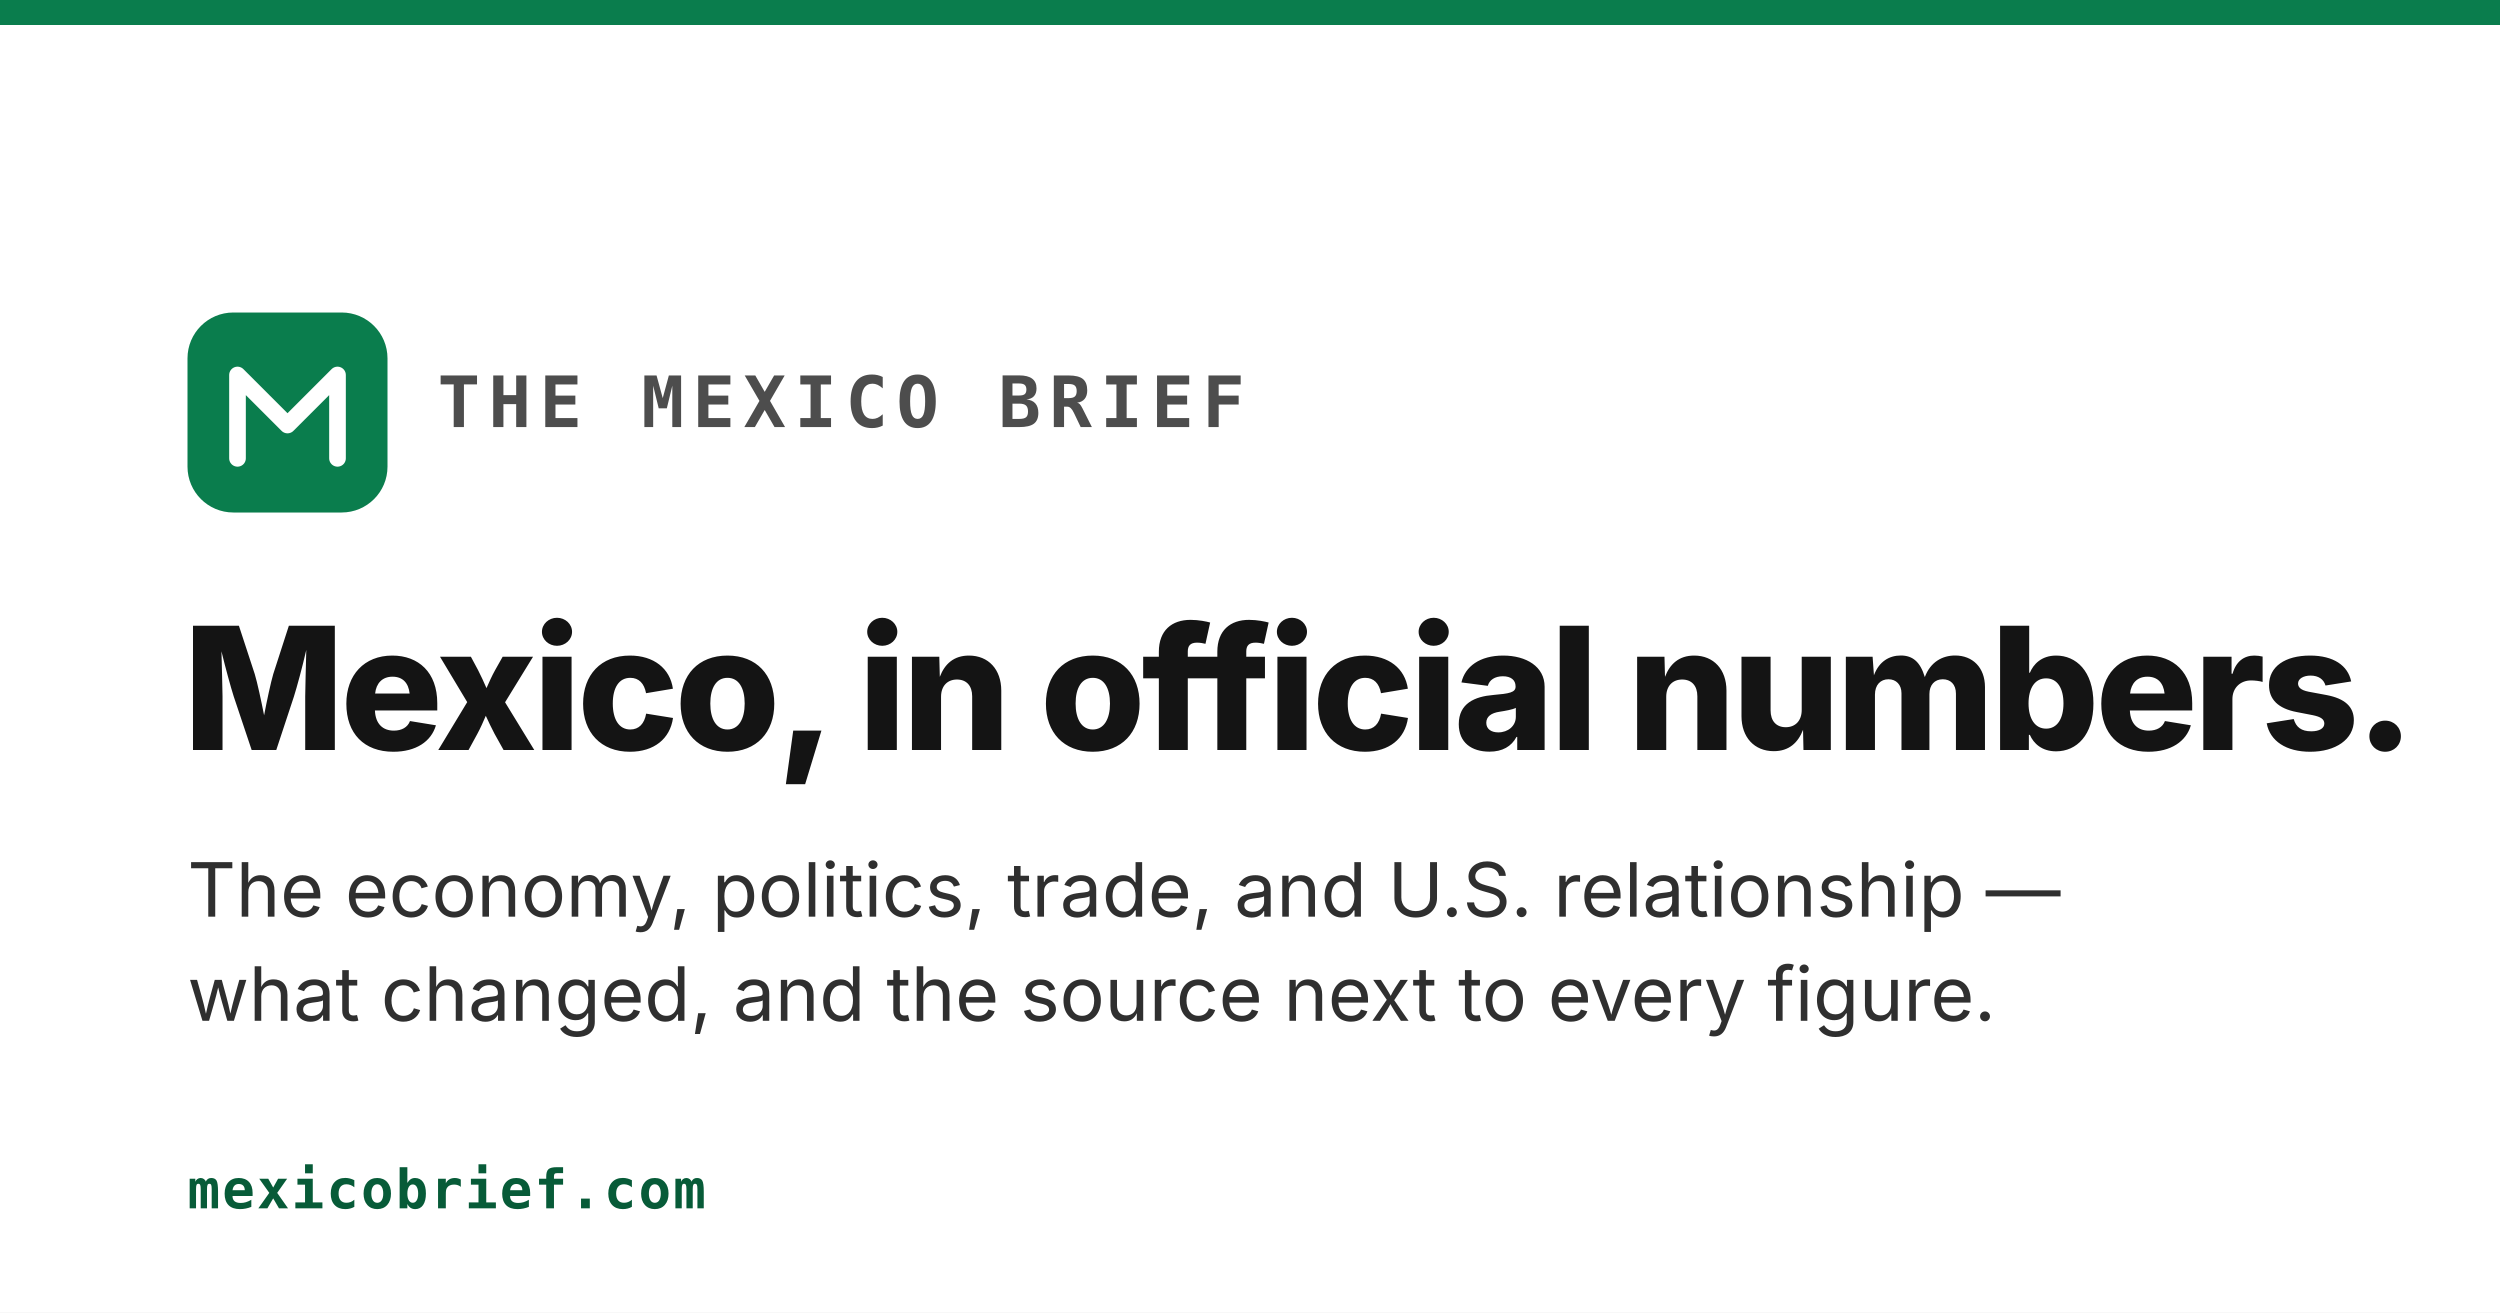
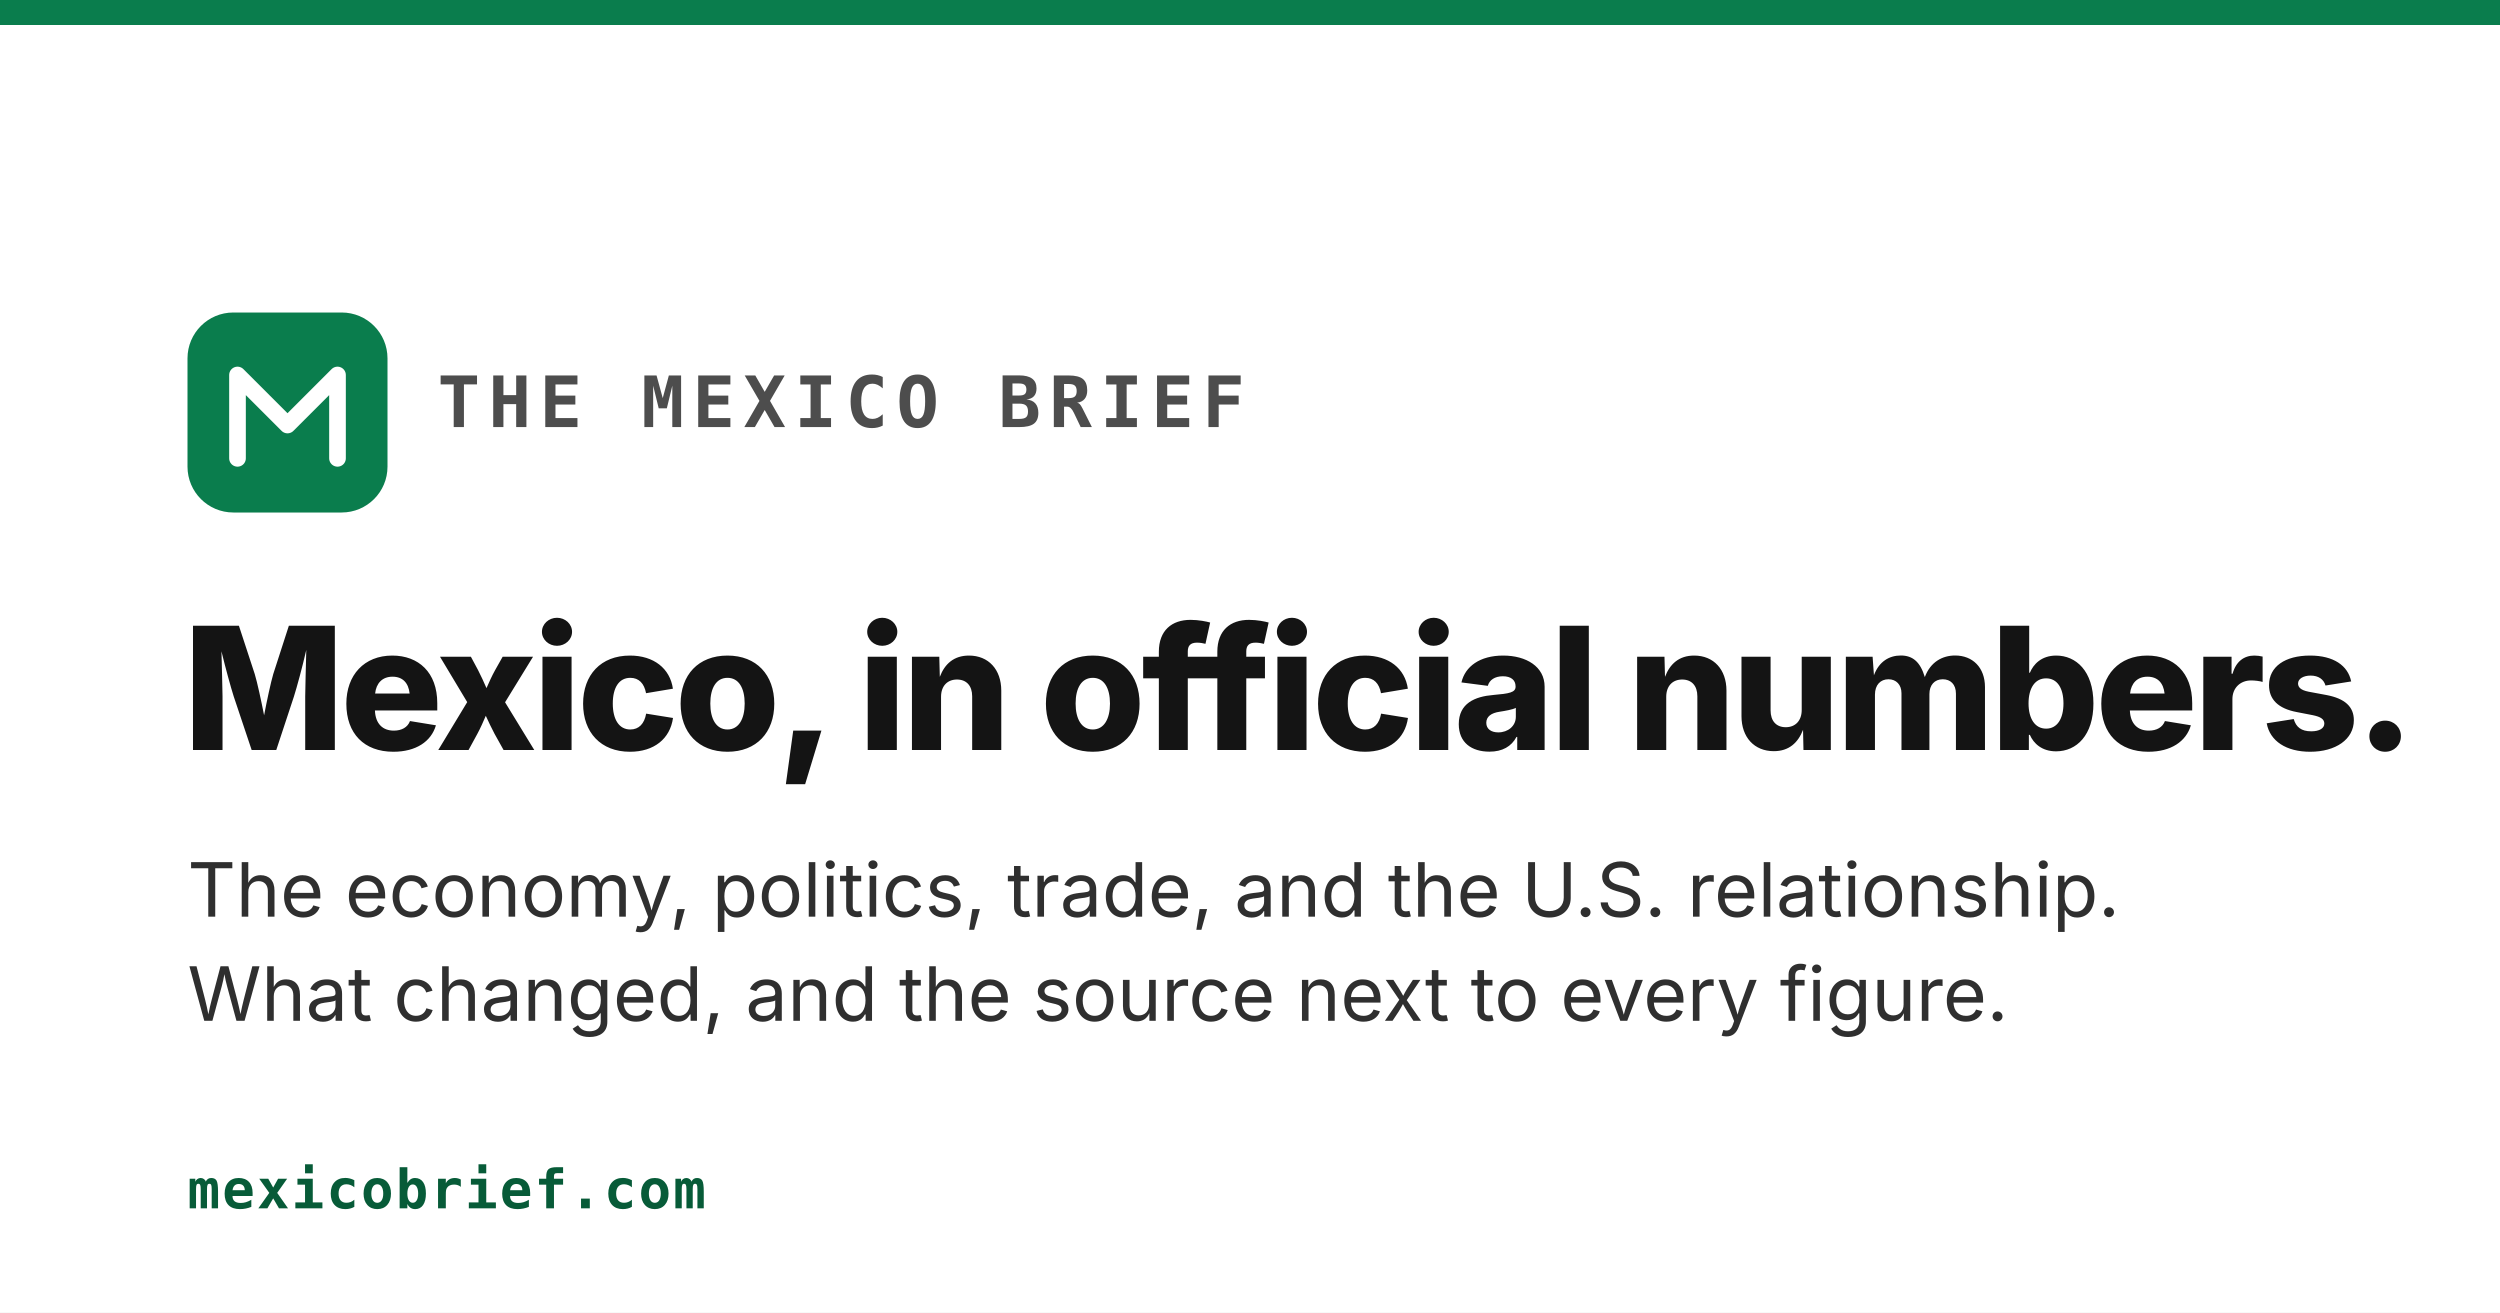
<svg xmlns="http://www.w3.org/2000/svg" viewBox="0 0 1200 630" width="1200" height="630" font-family="'Inter','Helvetica Neue',Arial,sans-serif">
  <rect width="1200" height="630" fill="#ffffff" />
  <rect x="0" y="0" width="1200" height="12" fill="#0a7d4d" />
  <g transform="translate(90,150)">
    <rect width="96" height="96" rx="22" fill="#0a7d4d" />
    <path d="M24 70 L24 30 L48 54 L72 30 L72 70" fill="none" stroke="#ffffff" stroke-width="8" stroke-linecap="round" stroke-linejoin="round" />
  </g>
  <text x="210" y="205" font-size="34" font-weight="700" letter-spacing="4" fill="#4d4d4d" font-family="'IBM Plex Mono',monospace">THE MEXICO BRIEF</text>
  <text x="88" y="360" font-size="82" font-weight="800" letter-spacing="-2" fill="#141414">Mexico, in official numbers.</text>
-   <text x="90" y="440" font-size="36" font-weight="400" fill="#2f2f2f">The economy, politics, trade, and U.S. relationship —</text>
-   <text x="90" y="490" font-size="36" font-weight="400" fill="#2f2f2f">what changed, and the source next to every figure.</text>
+   <text x="90" y="440" font-size="36" font-weight="400" fill="#2f2f2f">The economy, politics, trade, and the U.S. relationship.</text>
+   <text x="90" y="490" font-size="36" font-weight="400" fill="#2f2f2f">What changed, and the source next to every figure.</text>
  <text x="90" y="580" font-size="26" font-weight="600" letter-spacing="1" fill="#075b38" font-family="'IBM Plex Mono',monospace">mexicobrief.com</text>
</svg>
